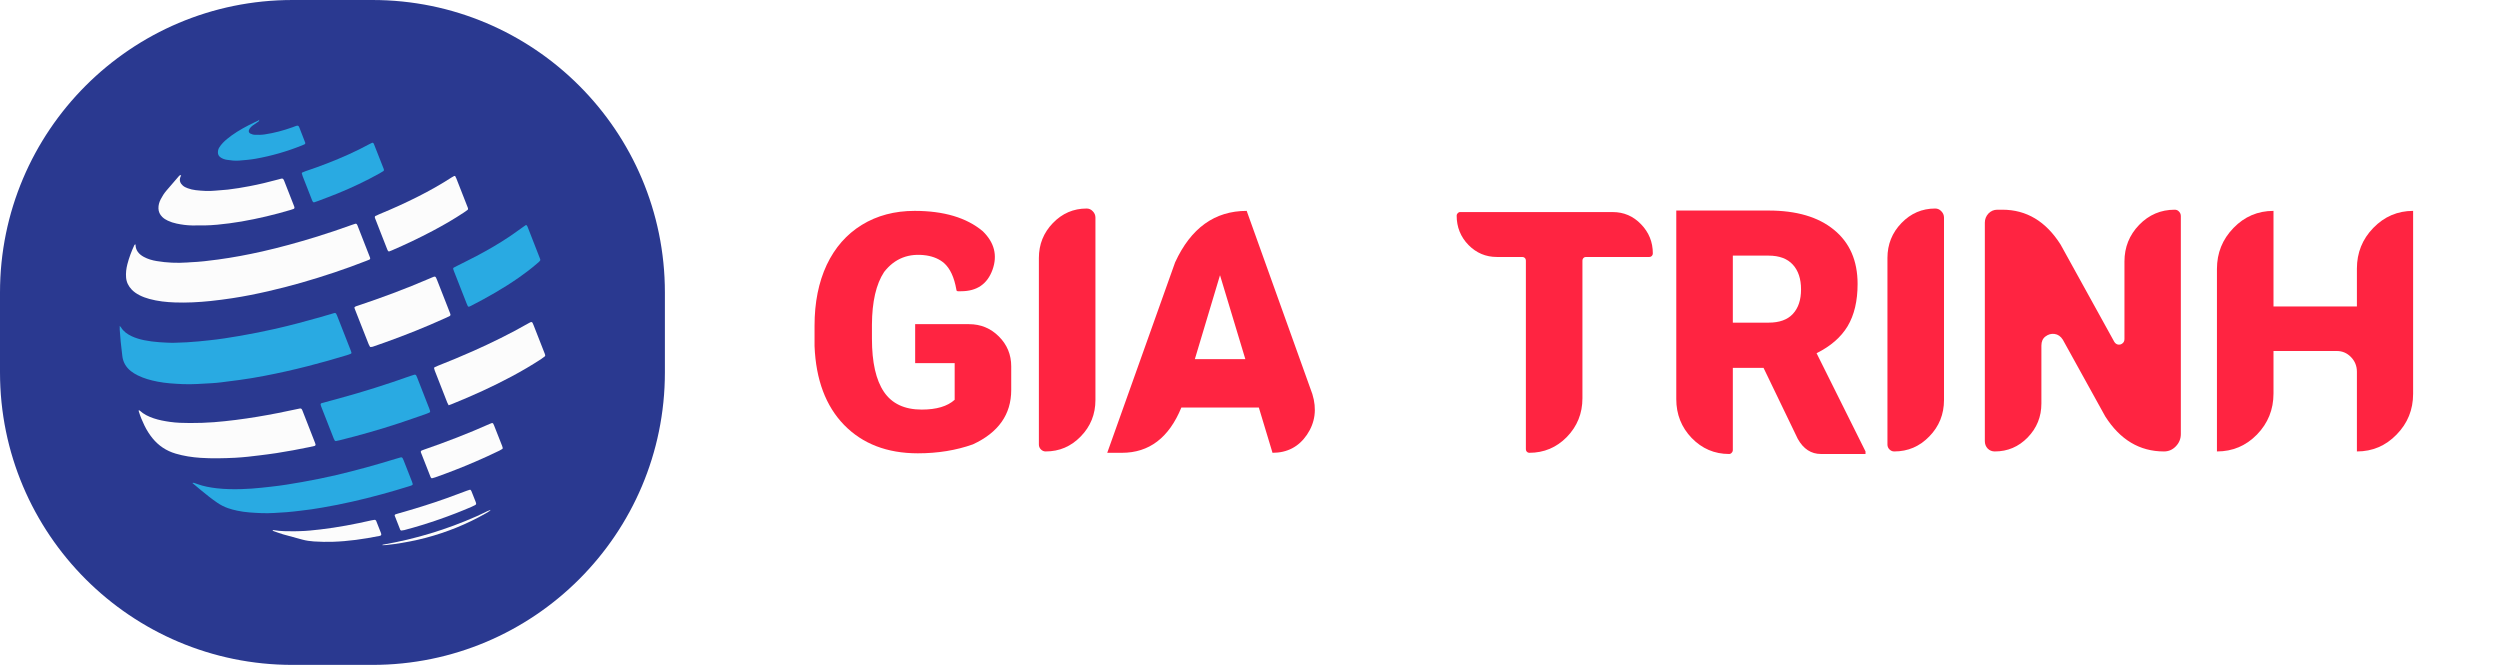
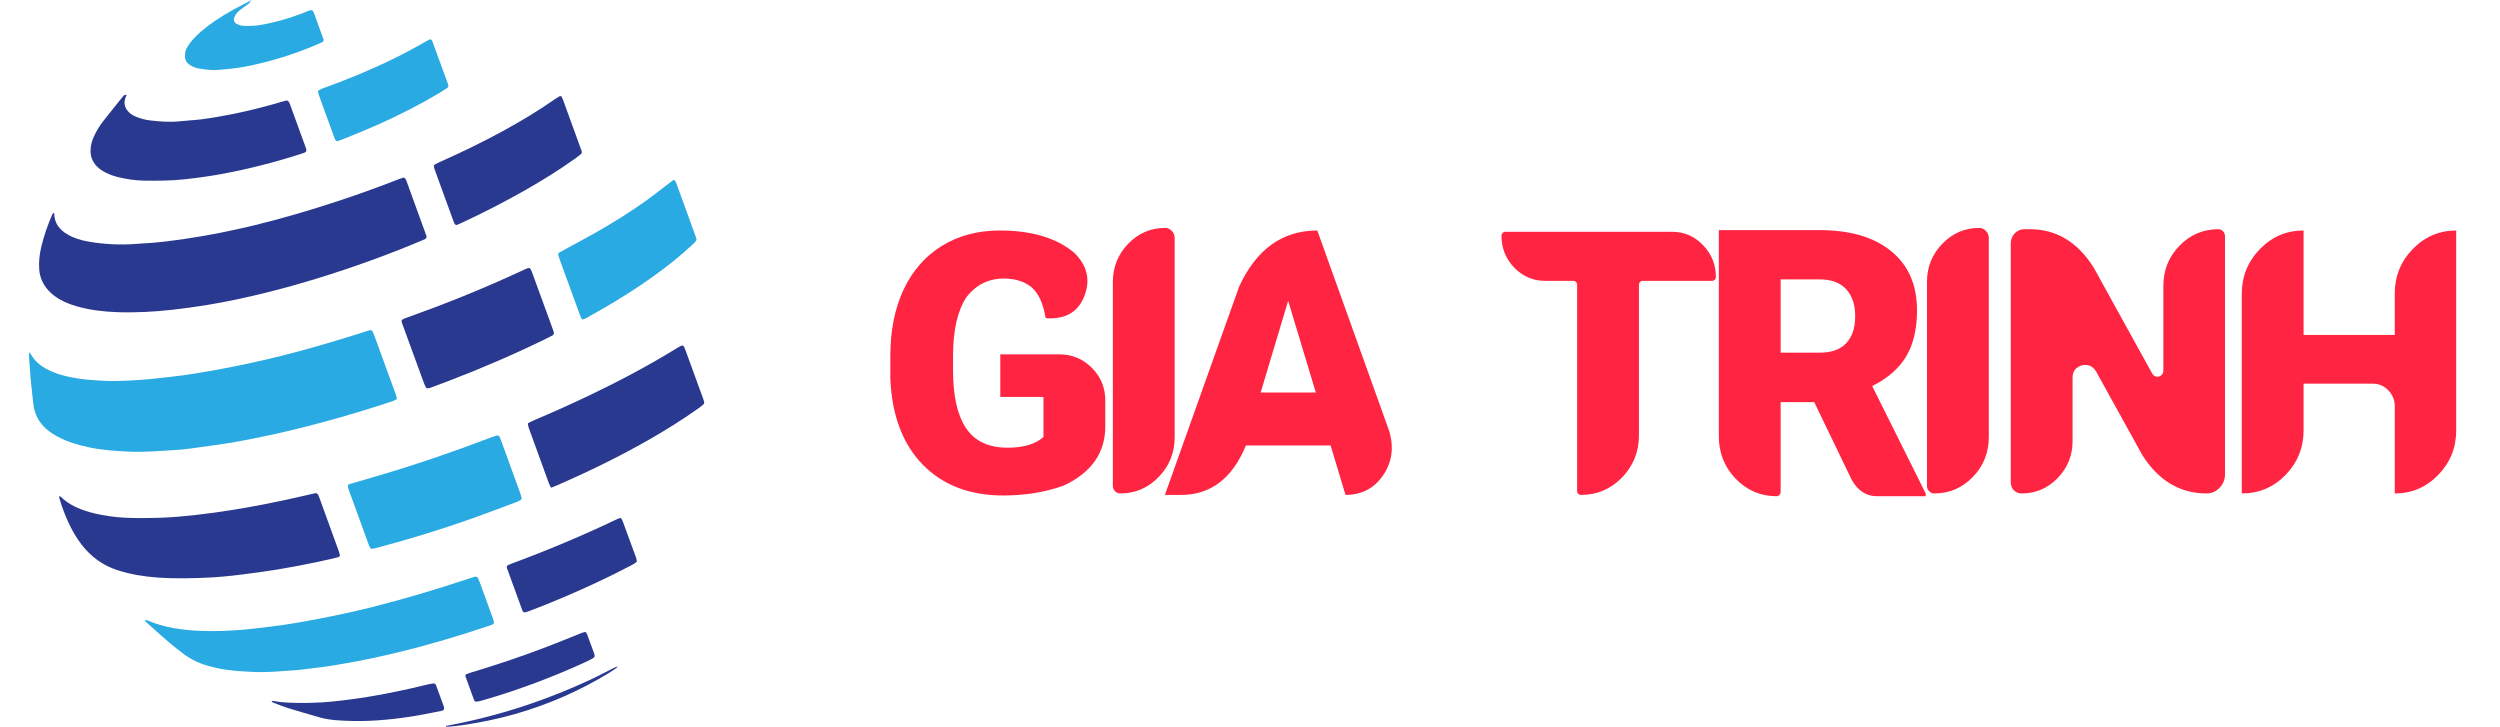
- <svg xmlns="http://www.w3.org/2000/svg" width="188" height="50" viewBox="0 0 188 50" fill="none">
-   <path d="M28 0H22C9.85 0 0 9.85 0 22V28C0 40.15 9.85 50 22 50H28C40.15 50 50 40.15 50 28V22C50 9.85 40.15 0 28 0Z" fill="#2A3990" />
-   <path d="M10.18 18.371C10.187 18.395 10.193 18.405 10.193 18.416C10.203 18.834 10.444 19.116 10.816 19.319C11.115 19.483 11.444 19.576 11.781 19.632C12.545 19.759 13.313 19.794 14.087 19.739C14.16 19.734 14.234 19.726 14.307 19.723C15.005 19.696 15.697 19.612 16.388 19.518C17.503 19.367 18.606 19.161 19.701 18.914C21.058 18.608 22.394 18.237 23.719 17.83C24.649 17.545 25.57 17.234 26.482 16.904C26.562 16.875 26.643 16.849 26.724 16.825C26.769 16.812 26.821 16.838 26.844 16.88C26.854 16.901 26.869 16.92 26.877 16.941C27.191 17.743 27.504 18.544 27.817 19.346C27.826 19.367 27.831 19.39 27.837 19.411C27.848 19.447 27.817 19.507 27.776 19.524C27.687 19.562 27.596 19.598 27.506 19.632C26.728 19.937 25.941 20.22 25.146 20.487C23.51 21.035 21.852 21.516 20.163 21.902C19.271 22.106 18.375 22.287 17.469 22.424C16.925 22.506 16.38 22.579 15.833 22.636C14.943 22.728 14.052 22.776 13.156 22.744C12.507 22.721 11.862 22.653 11.235 22.481C10.976 22.411 10.726 22.32 10.489 22.199C10.273 22.088 10.075 21.954 9.91 21.783C9.657 21.52 9.508 21.216 9.481 20.862C9.455 20.529 9.493 20.203 9.576 19.88C9.703 19.381 9.886 18.899 10.105 18.428C10.116 18.404 10.152 18.391 10.18 18.37L10.18 18.371Z" fill="#FCFCFC" />
-   <path d="M9 24.5C9.053 24.562 9.08 24.585 9.097 24.613C9.284 24.925 9.573 25.13 9.907 25.286C10.204 25.424 10.518 25.518 10.843 25.583C11.214 25.657 11.589 25.707 11.969 25.733C12.361 25.758 12.751 25.786 13.144 25.776C13.744 25.761 14.344 25.733 14.941 25.673C15.184 25.649 15.427 25.623 15.671 25.598C16.476 25.517 17.271 25.39 18.066 25.253C18.957 25.098 19.843 24.923 20.723 24.723C21.865 24.463 22.994 24.16 24.118 23.84C24.458 23.744 24.795 23.641 25.134 23.543C25.2 23.524 25.258 23.549 25.286 23.604C25.306 23.645 25.329 23.686 25.346 23.729C25.69 24.604 26.034 25.481 26.377 26.358C26.398 26.411 26.416 26.465 26.429 26.521C26.438 26.557 26.413 26.588 26.38 26.603C26.29 26.639 26.2 26.674 26.107 26.703C25.118 27.003 24.123 27.286 23.119 27.541C22.044 27.815 20.962 28.058 19.871 28.266C19.259 28.382 18.646 28.491 18.027 28.571C17.566 28.631 17.106 28.694 16.644 28.75C16.402 28.779 16.158 28.805 15.913 28.817C15.191 28.854 14.47 28.918 13.747 28.886C13.11 28.858 12.475 28.822 11.849 28.699C11.332 28.599 10.829 28.461 10.359 28.229C10.175 28.137 10 28.033 9.841 27.907C9.46 27.603 9.248 27.219 9.197 26.756C9.158 26.406 9.116 26.054 9.077 25.704C9.069 25.636 9.066 25.567 9.06 25.5C9.041 25.262 9.02 25.023 9.003 24.785C8.997 24.705 9.003 24.626 9.003 24.5H9Z" fill="#29AAE2" />
-   <path d="M10.426 30.845C10.459 30.857 10.487 30.86 10.503 30.873C10.805 31.152 11.172 31.329 11.567 31.461C11.961 31.592 12.369 31.667 12.78 31.726C13.278 31.797 13.78 31.811 14.283 31.811C14.883 31.811 15.481 31.797 16.081 31.75C17.18 31.663 18.27 31.519 19.355 31.341C20.392 31.17 21.421 30.964 22.446 30.741C22.493 30.731 22.542 30.716 22.59 30.717C22.623 30.718 22.666 30.736 22.683 30.76C22.717 30.806 22.739 30.862 22.759 30.914C23.068 31.705 23.377 32.496 23.686 33.287C23.702 33.33 23.715 33.374 23.728 33.417C23.739 33.458 23.707 33.521 23.668 33.53C23.538 33.561 23.407 33.591 23.277 33.619C22.453 33.794 21.624 33.941 20.791 34.073C20.382 34.138 19.968 34.186 19.556 34.239C19.253 34.277 18.95 34.316 18.645 34.346C18.328 34.377 18.012 34.407 17.694 34.423C16.825 34.465 15.955 34.487 15.086 34.43C14.45 34.388 13.823 34.293 13.212 34.113C12.498 33.902 11.927 33.514 11.476 32.965C11.229 32.664 11.029 32.339 10.861 31.997C10.693 31.655 10.55 31.305 10.438 30.943C10.43 30.913 10.432 30.881 10.429 30.845H10.426Z" fill="#FCFCFC" />
-   <path d="M14.459 36.327C14.504 36.305 14.552 36.3 14.6 36.316C14.681 36.343 14.76 36.373 14.84 36.401C15.311 36.572 15.803 36.661 16.303 36.719C16.925 36.791 17.55 36.798 18.175 36.78C18.677 36.766 19.178 36.73 19.677 36.676C19.908 36.651 20.139 36.624 20.37 36.6C21.161 36.516 21.945 36.386 22.726 36.247C23.592 36.093 24.454 35.921 25.308 35.72C26.816 35.365 28.306 34.95 29.782 34.496C29.898 34.46 30.016 34.427 30.133 34.396C30.196 34.379 30.257 34.409 30.282 34.465C30.307 34.516 30.332 34.569 30.354 34.621C30.564 35.156 30.774 35.69 30.983 36.225C31.004 36.278 31.019 36.334 31.034 36.389C31.046 36.43 31.015 36.476 30.966 36.495C30.921 36.513 30.877 36.532 30.83 36.547C29.401 36.992 27.959 37.392 26.494 37.722C25.744 37.891 24.991 38.043 24.231 38.171C23.678 38.265 23.122 38.353 22.561 38.41C22.233 38.443 21.906 38.495 21.576 38.515C20.941 38.552 20.305 38.615 19.667 38.587C19.056 38.561 18.443 38.534 17.843 38.403C17.605 38.352 17.369 38.293 17.139 38.212C16.85 38.111 16.586 37.973 16.337 37.803C15.911 37.512 15.512 37.193 15.119 36.867C14.9 36.685 14.683 36.501 14.464 36.318L14.458 36.327H14.459Z" fill="#29AAE2" />
-   <path d="M13.625 13.169C13.6 13.233 13.569 13.296 13.55 13.361C13.48 13.592 13.56 13.785 13.74 13.948C13.848 14.046 13.979 14.107 14.117 14.157C14.31 14.228 14.514 14.277 14.72 14.3C15.207 14.354 15.694 14.389 16.185 14.337C16.501 14.304 16.819 14.294 17.135 14.258C17.682 14.194 18.223 14.104 18.762 14.001C19.494 13.862 20.215 13.689 20.932 13.493C21.002 13.474 21.072 13.453 21.143 13.436C21.243 13.411 21.296 13.439 21.341 13.536C21.351 13.557 21.362 13.577 21.37 13.599C21.617 14.228 21.865 14.858 22.11 15.488C22.127 15.531 22.144 15.577 22.144 15.62C22.144 15.649 22.122 15.693 22.096 15.704C22.019 15.738 21.937 15.762 21.855 15.786C20.643 16.146 19.411 16.44 18.16 16.657C17.559 16.761 16.953 16.838 16.344 16.897C15.709 16.959 15.074 16.963 14.438 16.953C14.044 16.947 13.659 16.893 13.276 16.812C13.048 16.764 12.828 16.693 12.621 16.595C12.467 16.523 12.324 16.434 12.205 16.318C12.022 16.137 11.921 15.926 11.915 15.674C11.908 15.428 11.975 15.201 12.086 14.983C12.201 14.756 12.341 14.541 12.507 14.343C12.816 13.976 13.132 13.614 13.447 13.251C13.47 13.225 13.495 13.197 13.527 13.183C13.557 13.171 13.596 13.178 13.631 13.177L13.627 13.17L13.625 13.169Z" fill="#FCFCFC" />
-   <path d="M33.737 30.475C33.694 30.389 33.657 30.331 33.632 30.268C33.318 29.467 33.004 28.666 32.692 27.864C32.671 27.81 32.658 27.755 32.645 27.7C32.636 27.662 32.654 27.629 32.688 27.613C32.774 27.571 32.863 27.532 32.952 27.497C33.831 27.151 34.703 26.788 35.564 26.406C36.978 25.777 38.363 25.097 39.7 24.334C40.004 24.16 40.011 24.16 40.128 24.461C40.396 25.145 40.664 25.828 40.932 26.512C40.957 26.576 40.984 26.64 40.998 26.706C41.004 26.735 40.993 26.78 40.971 26.799C40.889 26.867 40.802 26.93 40.712 26.989C39.992 27.463 39.245 27.898 38.481 28.307C37.036 29.08 35.541 29.757 34.013 30.374C33.935 30.405 33.855 30.433 33.738 30.477L33.737 30.475Z" fill="#FCFCFC" />
-   <path d="M25.251 33.17C25.214 33.153 25.183 33.148 25.173 33.132C25.142 33.083 25.116 33.032 25.096 32.978C24.782 32.177 24.467 31.375 24.154 30.574C24.137 30.531 24.126 30.486 24.113 30.443C24.097 30.385 24.132 30.329 24.197 30.312C24.62 30.198 25.044 30.084 25.467 29.969C27.289 29.473 29.085 28.904 30.857 28.273C30.959 28.237 31.064 28.206 31.169 28.175C31.209 28.163 31.279 28.192 31.295 28.225C31.32 28.277 31.347 28.328 31.367 28.382C31.677 29.173 31.986 29.964 32.294 30.756C32.316 30.809 32.33 30.864 32.344 30.919C32.355 30.957 32.323 31.014 32.281 31.031C32.215 31.06 32.148 31.089 32.079 31.113C31.38 31.355 30.683 31.605 29.978 31.836C28.523 32.314 27.049 32.734 25.558 33.103C25.452 33.129 25.345 33.149 25.251 33.17Z" fill="#29AAE2" />
-   <path d="M26.654 23.108C26.732 23.032 26.829 23.013 26.92 22.983C27.807 22.686 28.687 22.377 29.561 22.049C30.491 21.699 31.411 21.328 32.322 20.937C32.367 20.918 32.411 20.898 32.455 20.879C32.736 20.759 32.747 20.75 32.863 21.047C33.125 21.721 33.391 22.393 33.655 23.065C33.718 23.226 33.78 23.386 33.842 23.546C33.854 23.578 33.864 23.611 33.873 23.643C33.884 23.681 33.859 23.745 33.823 23.763C33.714 23.815 33.606 23.868 33.496 23.918C32 24.597 30.473 25.208 28.918 25.762C28.621 25.868 28.323 25.972 28.025 26.074C27.98 26.089 27.93 26.096 27.882 26.098C27.861 26.099 27.828 26.087 27.82 26.072C27.783 26.014 27.75 25.954 27.725 25.89C27.505 25.336 27.288 24.78 27.07 24.226C26.953 23.927 26.832 23.629 26.718 23.329C26.69 23.256 26.653 23.182 26.655 23.106L26.654 23.108Z" fill="#FCFCFC" />
-   <path d="M40.637 19.556C40.576 19.674 40.474 19.741 40.385 19.819C39.947 20.199 39.481 20.552 39.001 20.886C37.863 21.68 36.651 22.367 35.407 23.006C35.365 23.029 35.319 23.045 35.274 23.063C35.246 23.074 35.193 23.054 35.181 23.026C35.152 22.964 35.121 22.901 35.096 22.838C34.778 22.026 34.459 21.215 34.141 20.403C34.12 20.349 34.102 20.295 34.084 20.24C34.068 20.195 34.086 20.144 34.127 20.122C34.212 20.076 34.298 20.032 34.384 19.989C34.868 19.744 35.355 19.504 35.834 19.252C36.697 18.798 37.538 18.311 38.343 17.77C38.679 17.544 39.005 17.301 39.336 17.067C39.404 17.018 39.472 16.97 39.543 16.927C39.556 16.919 39.594 16.93 39.605 16.944C39.634 16.98 39.66 17.019 39.676 17.062C39.986 17.852 40.294 18.643 40.602 19.434C40.618 19.476 40.627 19.521 40.638 19.555L40.637 19.556Z" fill="#29AAE2" />
-   <path d="M29.245 18.915C29.172 18.878 29.149 18.826 29.128 18.772C28.97 18.366 28.81 17.96 28.65 17.554C28.508 17.191 28.366 16.827 28.225 16.463C28.209 16.42 28.188 16.377 28.185 16.333C28.183 16.303 28.201 16.258 28.225 16.245C28.332 16.19 28.443 16.142 28.554 16.096C29.54 15.69 30.508 15.251 31.454 14.772C32.315 14.336 33.154 13.867 33.958 13.345C34.018 13.305 34.081 13.27 34.145 13.237C34.164 13.228 34.193 13.235 34.226 13.235C34.255 13.293 34.291 13.353 34.316 13.416C34.602 14.143 34.886 14.869 35.17 15.596C35.178 15.618 35.187 15.639 35.193 15.66C35.205 15.708 35.198 15.755 35.158 15.785C35.074 15.85 34.985 15.913 34.896 15.973C34.138 16.476 33.348 16.932 32.539 17.361C31.538 17.892 30.513 18.377 29.469 18.829C29.393 18.862 29.314 18.889 29.246 18.914L29.245 18.915Z" fill="#FCFCFC" />
-   <path d="M23.603 15.222C23.526 15.19 23.5 15.139 23.479 15.086C23.411 14.916 23.345 14.745 23.279 14.574C23.108 14.136 22.935 13.699 22.765 13.262C22.736 13.188 22.714 13.111 22.695 13.033C22.691 13.016 22.708 12.984 22.725 12.976C22.8 12.941 22.877 12.907 22.957 12.88C23.52 12.691 24.079 12.49 24.632 12.275C25.717 11.854 26.774 11.383 27.79 10.832C27.853 10.799 27.919 10.768 27.985 10.738C28.016 10.723 28.062 10.738 28.08 10.765C28.091 10.784 28.109 10.802 28.116 10.824C28.364 11.453 28.611 12.082 28.859 12.711C28.863 12.722 28.865 12.734 28.868 12.744C28.881 12.791 28.868 12.842 28.828 12.867C28.726 12.931 28.625 12.994 28.52 13.052C27.512 13.613 26.465 14.108 25.389 14.547C24.897 14.749 24.396 14.932 23.899 15.121C23.798 15.159 23.693 15.191 23.602 15.222H23.603Z" fill="#29AAE2" />
-   <path d="M37.809 33.698C37.794 33.726 37.789 33.754 37.771 33.764C37.701 33.809 37.629 33.853 37.553 33.889C36.945 34.184 36.331 34.465 35.708 34.733C34.729 35.153 33.737 35.543 32.729 35.898C32.65 35.927 32.567 35.948 32.484 35.967C32.467 35.971 32.44 35.952 32.423 35.938C32.406 35.922 32.39 35.903 32.383 35.882C32.139 35.263 31.896 34.643 31.653 34.023C31.649 34.012 31.648 34.001 31.645 33.99C31.634 33.955 31.668 33.895 31.709 33.879C31.765 33.856 31.822 33.834 31.879 33.814C33.568 33.233 35.228 32.588 36.853 31.866C36.897 31.846 36.943 31.83 36.988 31.814C37.018 31.803 37.071 31.821 37.084 31.847C37.105 31.888 37.127 31.928 37.145 31.971C37.352 32.494 37.558 33.017 37.764 33.541C37.785 33.593 37.795 33.65 37.809 33.698Z" fill="#FCFCFC" />
-   <path d="M19.493 9.001C19.492 9.059 19.481 9.111 19.424 9.149C19.285 9.241 19.146 9.334 19.011 9.432C18.914 9.501 18.829 9.584 18.766 9.683C18.742 9.721 18.726 9.765 18.713 9.809C18.687 9.896 18.738 10.001 18.822 10.042C18.931 10.097 19.047 10.133 19.171 10.137C19.416 10.146 19.659 10.145 19.903 10.108C20.618 10.002 21.309 9.815 21.984 9.575C22.075 9.543 22.164 9.505 22.256 9.473C22.396 9.424 22.454 9.445 22.507 9.58C22.659 9.963 22.805 10.348 22.954 10.733C22.969 10.771 22.942 10.834 22.906 10.85C22.84 10.881 22.775 10.91 22.708 10.937C21.582 11.388 20.417 11.725 19.212 11.939C18.803 12.011 18.388 12.043 17.974 12.077C17.667 12.102 17.364 12.064 17.062 12.018C16.904 11.995 16.754 11.941 16.62 11.86C16.465 11.766 16.384 11.635 16.387 11.46C16.389 11.333 16.414 11.212 16.482 11.101C16.561 10.972 16.655 10.853 16.76 10.742C16.956 10.537 17.178 10.36 17.41 10.192C17.953 9.801 18.546 9.482 19.156 9.192C19.243 9.151 19.333 9.113 19.417 9.07C19.447 9.054 19.467 9.023 19.493 9V9.001Z" fill="#29AAE2" />
-   <path d="M35.806 37.891C35.788 37.923 35.782 37.952 35.765 37.961C35.67 38.012 35.575 38.063 35.476 38.106C34.678 38.451 33.866 38.766 33.042 39.053C32.172 39.356 31.291 39.629 30.397 39.864C30.328 39.882 30.255 39.89 30.183 39.897C30.162 39.899 30.139 39.88 30.12 39.867C30.11 39.862 30.102 39.851 30.098 39.842C29.96 39.49 29.822 39.138 29.684 38.786C29.668 38.743 29.696 38.694 29.745 38.677C29.802 38.657 29.859 38.638 29.918 38.622C31.146 38.276 32.364 37.902 33.562 37.473C34.086 37.285 34.607 37.087 35.129 36.894C35.197 36.869 35.265 36.845 35.336 36.828C35.354 36.823 35.386 36.836 35.4 36.852C35.422 36.877 35.441 36.908 35.453 36.939C35.564 37.215 35.674 37.493 35.782 37.77C35.798 37.812 35.8 37.858 35.806 37.891H35.806Z" fill="#FCFCFC" />
-   <path d="M20.491 39.887C20.536 39.85 20.584 39.865 20.627 39.872C21.123 39.957 21.625 39.951 22.126 39.952C22.26 39.952 22.395 39.944 22.529 39.942C23.056 39.931 23.577 39.874 24.099 39.813C25.399 39.661 26.678 39.416 27.949 39.127C28.02 39.111 28.093 39.102 28.166 39.091C28.209 39.085 28.264 39.118 28.282 39.157C28.287 39.167 28.292 39.177 28.296 39.188C28.414 39.487 28.533 39.785 28.649 40.083C28.662 40.115 28.665 40.149 28.672 40.183C28.681 40.22 28.64 40.274 28.596 40.287C28.573 40.293 28.549 40.3 28.526 40.305C27.94 40.419 27.352 40.523 26.758 40.599C26.188 40.672 25.617 40.723 25.042 40.742C24.564 40.758 24.088 40.747 23.612 40.717C23.319 40.698 23.028 40.657 22.745 40.581C22.264 40.452 21.781 40.324 21.303 40.187C21.058 40.116 20.82 40.026 20.581 39.942C20.548 39.931 20.522 39.907 20.49 39.886L20.491 39.887Z" fill="#FCFCFC" />
-   <path d="M36.892 38.334C36.874 38.361 36.864 38.398 36.838 38.416C36.739 38.481 36.636 38.545 36.533 38.604C35.117 39.413 33.607 40.024 32.009 40.447C31.243 40.649 30.465 40.797 29.678 40.911C29.473 40.941 29.266 40.963 29.059 40.985C28.962 40.994 28.864 40.994 28.76 41C28.76 40.951 28.796 40.957 28.82 40.953C31.252 40.532 33.581 39.821 35.814 38.835C36.101 38.708 36.38 38.565 36.664 38.432C36.74 38.397 36.821 38.371 36.901 38.342L36.892 38.334V38.334Z" fill="#FCFCFC" />
-   <path d="M76.044 29.328C76.044 31.165 75.083 32.527 73.162 33.416C71.901 33.865 70.522 34.089 69.023 34.089C66.713 34.089 64.864 33.378 63.476 31.956C62.096 30.534 61.355 28.558 61.254 26.027V24.491C61.254 22.748 61.559 21.224 62.168 19.921C62.786 18.617 63.666 17.615 64.809 16.912C65.951 16.21 67.276 15.858 68.782 15.858C70.974 15.858 72.68 16.366 73.898 17.382C74.779 18.237 75.024 19.206 74.635 20.289C74.245 21.364 73.458 21.901 72.273 21.901H72.045C72.011 21.901 71.981 21.893 71.956 21.876C71.931 21.851 71.918 21.817 71.918 21.774C71.757 20.852 71.448 20.188 70.991 19.781C70.644 19.485 70.204 19.295 69.671 19.21C68.342 19.015 67.28 19.43 66.484 20.454C65.883 21.368 65.579 22.689 65.57 24.415V25.481C65.57 27.25 65.871 28.579 66.472 29.468C67.073 30.356 68.02 30.801 69.315 30.801C70.424 30.801 71.249 30.555 71.791 30.064V27.31H68.82V24.377H72.87C73.75 24.377 74.499 24.686 75.117 25.304C75.735 25.922 76.044 26.671 76.044 27.551V29.328Z" fill="#FF2441" />
-   <path d="M78.632 33.949C78.497 33.949 78.378 33.898 78.277 33.797C78.175 33.695 78.124 33.573 78.124 33.429V19.4C78.124 18.376 78.476 17.5 79.178 16.773C79.881 16.045 80.727 15.681 81.717 15.681C81.895 15.681 82.047 15.748 82.174 15.884C82.31 16.019 82.377 16.18 82.377 16.366V30.077C82.377 31.152 82.009 32.066 81.273 32.819C80.545 33.573 79.665 33.949 78.632 33.949Z" fill="#FF2441" />
-   <path d="M94.665 30.648H88.838C87.907 32.917 86.417 34.051 84.369 34.051H83.264L88.368 19.73C89.553 17.149 91.347 15.858 93.751 15.858L98.689 29.633C99.036 30.759 98.901 31.778 98.283 32.692C97.665 33.598 96.802 34.051 95.693 34.051L94.665 30.648ZM89.853 27.005H93.649L91.745 20.695L89.853 27.005Z" fill="#FF2441" />
-   <path d="M124.039 19.324H119.253C119.185 19.324 119.126 19.35 119.075 19.4C119.024 19.451 118.999 19.515 118.999 19.591V29.95C118.999 31.084 118.609 32.053 117.831 32.857C117.052 33.653 116.108 34.051 115 34.051C114.932 34.051 114.873 34.025 114.822 33.975C114.771 33.924 114.746 33.86 114.746 33.784V19.591C114.746 19.515 114.72 19.451 114.67 19.4C114.619 19.35 114.555 19.324 114.479 19.324H112.562C111.733 19.324 111.022 19.024 110.429 18.423C109.837 17.814 109.541 17.077 109.541 16.214C109.541 16.146 109.566 16.087 109.617 16.036C109.668 15.977 109.727 15.947 109.795 15.947H121.271C122.109 15.947 122.82 16.252 123.404 16.861C123.997 17.471 124.293 18.203 124.293 19.058C124.293 19.134 124.267 19.197 124.217 19.248C124.166 19.299 124.107 19.324 124.039 19.324Z" fill="#FF2441" />
-   <path d="M132.619 27.665H130.309V33.835C130.309 33.92 130.279 33.992 130.22 34.051C130.169 34.11 130.106 34.14 130.029 34.14C128.929 34.14 127.99 33.738 127.211 32.934C126.441 32.13 126.056 31.156 126.056 30.014V15.833H133C135.099 15.833 136.737 16.315 137.913 17.28C139.098 18.245 139.691 19.604 139.691 21.355C139.691 22.634 139.441 23.691 138.942 24.529C138.442 25.359 137.664 26.036 136.606 26.561L140.287 33.949V34.14H136.936C136.199 34.14 135.62 33.763 135.196 33.01L132.619 27.665ZM130.309 24.263H133C133.813 24.263 134.422 24.043 134.828 23.602C135.235 23.162 135.438 22.549 135.438 21.762C135.438 20.975 135.235 20.357 134.828 19.908C134.414 19.451 133.804 19.223 133 19.223H130.309V24.263Z" fill="#FF2441" />
-   <path d="M142.444 33.949C142.309 33.949 142.19 33.898 142.089 33.797C141.987 33.695 141.936 33.573 141.936 33.429V19.4C141.936 18.376 142.287 17.5 142.99 16.773C143.692 16.045 144.539 15.681 145.529 15.681C145.707 15.681 145.859 15.748 145.986 15.884C146.121 16.019 146.189 16.18 146.189 16.366V30.077C146.189 31.152 145.821 32.066 145.085 32.819C144.357 33.573 143.477 33.949 142.444 33.949Z" fill="#FF2441" />
-   <path d="M162.73 33.949C160.901 33.949 159.429 33.069 158.312 31.309L155.125 25.545C154.964 25.291 154.757 25.147 154.503 25.113C154.258 25.079 154.029 25.143 153.817 25.304C153.614 25.456 153.513 25.685 153.513 25.989V30.344C153.513 31.334 153.17 32.185 152.484 32.895C151.799 33.598 150.974 33.949 150.009 33.949C149.797 33.949 149.62 33.877 149.476 33.733C149.332 33.581 149.26 33.395 149.26 33.175V16.747C149.26 16.485 149.349 16.256 149.526 16.061C149.713 15.867 149.937 15.77 150.199 15.77H150.58C152.391 15.77 153.851 16.645 154.96 18.398L158.997 25.71C159.073 25.828 159.171 25.896 159.289 25.913C159.408 25.93 159.513 25.9 159.607 25.824C159.708 25.748 159.759 25.638 159.759 25.494V19.667C159.759 18.592 160.127 17.674 160.863 16.912C161.6 16.15 162.493 15.77 163.542 15.77C163.669 15.77 163.775 15.816 163.859 15.909C163.953 16.002 163.999 16.116 163.999 16.252V32.642C163.999 32.997 163.872 33.306 163.618 33.568C163.373 33.822 163.077 33.949 162.73 33.949Z" fill="#FF2441" />
-   <path d="M177.239 33.949V27.957C177.239 27.525 177.091 27.157 176.794 26.852C176.498 26.548 176.143 26.395 175.728 26.395H170.967V29.595C170.967 30.797 170.553 31.825 169.723 32.68C168.894 33.526 167.891 33.949 166.714 33.949V20.226C166.714 19.024 167.129 17.995 167.959 17.141C168.788 16.286 169.791 15.858 170.967 15.858V23.044H177.239V20.2C177.239 19.007 177.649 17.987 178.47 17.141C179.3 16.286 180.298 15.858 181.466 15.858V29.62C181.466 30.814 181.052 31.833 180.222 32.68C179.401 33.526 178.407 33.949 177.239 33.949Z" fill="#FF2441" />
+ <svg xmlns="http://www.w3.org/2000/svg" width="172" height="50" viewBox="0 0 172 50" fill="none">
+   <path d="M3.712 14.643C3.724 14.679 3.732 14.695 3.732 14.712C3.747 15.366 4.097 15.806 4.636 16.124C5.071 16.38 5.548 16.525 6.038 16.613C7.146 16.811 8.262 16.865 9.385 16.78C9.491 16.772 9.598 16.759 9.704 16.755C10.717 16.712 11.721 16.581 12.725 16.434C14.344 16.199 15.945 15.877 17.534 15.491C19.503 15.012 21.443 14.432 23.367 13.797C24.717 13.351 26.053 12.866 27.377 12.349C27.493 12.305 27.611 12.264 27.728 12.226C27.794 12.206 27.869 12.246 27.902 12.313C27.918 12.345 27.939 12.374 27.951 12.408C28.407 13.66 28.861 14.913 29.315 16.166C29.328 16.199 29.335 16.234 29.344 16.267C29.36 16.323 29.315 16.418 29.255 16.444C29.126 16.503 28.995 16.558 28.864 16.613C27.734 17.089 26.591 17.531 25.438 17.948C23.063 18.804 20.655 19.555 18.205 20.159C16.91 20.478 15.609 20.761 14.293 20.975C13.505 21.103 12.713 21.216 11.919 21.305C10.628 21.45 9.333 21.524 8.033 21.476C7.091 21.439 6.155 21.332 5.245 21.064C4.869 20.954 4.505 20.812 4.161 20.623C3.848 20.45 3.561 20.241 3.321 19.973C2.955 19.562 2.739 19.087 2.698 18.534C2.661 18.014 2.716 17.505 2.836 17C3.021 16.22 3.286 15.467 3.604 14.732C3.621 14.694 3.672 14.673 3.714 14.64L3.712 14.643Z" fill="#2A3990" />
+   <path d="M2 24.219C2.077 24.315 2.116 24.351 2.141 24.396C2.412 24.882 2.832 25.203 3.317 25.447C3.747 25.663 4.204 25.81 4.675 25.911C5.214 26.026 5.758 26.106 6.31 26.145C6.878 26.185 7.445 26.228 8.015 26.213C8.886 26.189 9.757 26.145 10.623 26.051C10.977 26.014 11.33 25.973 11.684 25.934C12.851 25.808 14.006 25.61 15.16 25.395C16.453 25.154 17.739 24.88 19.017 24.567C20.675 24.162 22.314 23.688 23.945 23.188C24.438 23.038 24.927 22.877 25.419 22.724C25.515 22.693 25.6 22.732 25.641 22.819C25.67 22.883 25.703 22.947 25.727 23.014C26.227 24.382 26.726 25.752 27.224 27.121C27.254 27.205 27.281 27.29 27.3 27.376C27.313 27.433 27.277 27.482 27.228 27.505C27.098 27.562 26.967 27.616 26.832 27.661C25.397 28.13 23.952 28.572 22.495 28.97C20.934 29.398 19.364 29.779 17.78 30.103C16.892 30.284 16.002 30.454 15.103 30.58C14.434 30.673 13.767 30.772 13.097 30.86C12.744 30.906 12.39 30.945 12.035 30.964C10.987 31.021 9.941 31.122 8.89 31.072C7.966 31.028 7.044 30.973 6.135 30.78C5.384 30.623 4.654 30.408 3.973 30.045C3.705 29.901 3.452 29.739 3.221 29.542C2.667 29.068 2.359 28.467 2.286 27.744C2.23 27.197 2.169 26.648 2.111 26.1C2.1 25.994 2.096 25.887 2.088 25.781C2.06 25.409 2.029 25.037 2.004 24.663C1.996 24.54 2.004 24.416 2.004 24.219H2Z" fill="#29AAE2" />
+   <path d="M4.07 34.133C4.119 34.152 4.159 34.156 4.182 34.177C4.621 34.612 5.153 34.889 5.727 35.096C6.298 35.3 6.89 35.417 7.488 35.509C8.211 35.621 8.94 35.643 9.669 35.643C10.54 35.643 11.409 35.621 12.28 35.547C13.875 35.412 15.457 35.186 17.033 34.907C18.537 34.641 20.031 34.319 21.519 33.971C21.587 33.954 21.658 33.932 21.728 33.933C21.776 33.935 21.838 33.963 21.863 34C21.912 34.073 21.944 34.159 21.973 34.241C22.422 35.477 22.871 36.713 23.318 37.949C23.342 38.016 23.361 38.084 23.379 38.152C23.396 38.215 23.349 38.314 23.293 38.328C23.103 38.377 22.914 38.424 22.724 38.467C21.529 38.74 20.325 38.97 19.117 39.177C18.522 39.278 17.922 39.353 17.324 39.436C16.884 39.496 16.443 39.556 16.002 39.603C15.542 39.652 15.082 39.699 14.621 39.724C13.36 39.79 12.096 39.823 10.835 39.734C9.913 39.668 9.001 39.521 8.115 39.239C7.079 38.909 6.249 38.303 5.595 37.445C5.237 36.975 4.945 36.468 4.702 35.933C4.458 35.399 4.25 34.852 4.088 34.286C4.076 34.24 4.08 34.19 4.074 34.133H4.07Z" fill="#2A3990" />
+   <path d="M9.924 42.699C9.99 42.664 10.059 42.656 10.129 42.681C10.246 42.723 10.362 42.77 10.477 42.815C11.162 43.081 11.875 43.22 12.601 43.311C13.504 43.423 14.411 43.435 15.318 43.407C16.047 43.384 16.774 43.327 17.498 43.244C17.834 43.205 18.169 43.163 18.504 43.125C19.652 42.993 20.791 42.791 21.925 42.574C23.182 42.332 24.433 42.063 25.673 41.75C27.862 41.196 30.025 40.548 32.167 39.837C32.336 39.781 32.506 39.73 32.676 39.681C32.768 39.654 32.856 39.702 32.894 39.788C32.93 39.869 32.966 39.951 32.997 40.033C33.302 40.868 33.607 41.703 33.911 42.539C33.941 42.622 33.962 42.709 33.984 42.795C34.001 42.859 33.957 42.932 33.886 42.961C33.82 42.989 33.756 43.019 33.688 43.042C31.614 43.738 29.52 44.362 27.394 44.878C26.306 45.141 25.212 45.38 24.11 45.58C23.306 45.727 22.499 45.865 21.685 45.952C21.209 46.004 20.734 46.086 20.256 46.117C19.334 46.175 18.41 46.273 17.485 46.23C16.597 46.189 15.708 46.147 14.837 45.943C14.49 45.862 14.149 45.77 13.814 45.644C13.395 45.486 13.012 45.27 12.65 45.005C12.032 44.551 11.453 44.052 10.883 43.542C10.565 43.258 10.249 42.971 9.931 42.685L9.923 42.699H9.924Z" fill="#29AAE2" />
+   <path d="M8.713 6.514C8.677 6.614 8.632 6.712 8.604 6.813C8.503 7.176 8.618 7.477 8.88 7.732C9.036 7.884 9.227 7.98 9.426 8.058C9.708 8.169 10.003 8.244 10.303 8.281C11.009 8.366 11.716 8.42 12.429 8.339C12.887 8.288 13.349 8.272 13.809 8.215C14.603 8.115 15.387 7.974 16.17 7.814C17.232 7.597 18.28 7.326 19.319 7.021C19.421 6.99 19.523 6.958 19.626 6.931C19.771 6.892 19.849 6.936 19.914 7.088C19.928 7.12 19.943 7.152 19.956 7.186C20.314 8.169 20.674 9.153 21.03 10.138C21.054 10.205 21.079 10.276 21.079 10.344C21.079 10.389 21.047 10.457 21.009 10.475C20.898 10.528 20.778 10.566 20.66 10.603C18.9 11.166 17.112 11.625 15.295 11.963C14.423 12.126 13.544 12.246 12.66 12.339C11.738 12.436 10.817 12.443 9.893 12.427C9.322 12.418 8.762 12.332 8.206 12.206C7.876 12.13 7.557 12.02 7.256 11.867C7.033 11.754 6.825 11.616 6.652 11.434C6.386 11.152 6.24 10.822 6.23 10.428C6.22 10.043 6.318 9.689 6.48 9.348C6.647 8.994 6.849 8.658 7.09 8.349C7.539 7.775 7.997 7.209 8.454 6.642C8.487 6.602 8.525 6.557 8.571 6.536C8.614 6.517 8.671 6.528 8.721 6.526L8.716 6.515L8.713 6.514Z" fill="#2A3990" />
+   <path d="M37.908 33.554C37.845 33.421 37.792 33.329 37.756 33.231C37.299 31.98 36.843 30.727 36.391 29.475C36.36 29.391 36.342 29.305 36.322 29.218C36.31 29.16 36.336 29.108 36.385 29.083C36.511 29.018 36.639 28.956 36.768 28.901C38.045 28.361 39.31 27.794 40.56 27.197C42.613 26.214 44.623 25.151 46.563 23.958C47.005 23.687 47.015 23.688 47.185 24.158C47.574 25.226 47.964 26.294 48.352 27.362C48.389 27.463 48.428 27.563 48.449 27.666C48.457 27.711 48.44 27.782 48.408 27.811C48.29 27.917 48.163 28.016 48.032 28.108C46.987 28.848 45.903 29.528 44.794 30.167C42.697 31.375 40.526 32.433 38.308 33.397C38.195 33.446 38.079 33.489 37.909 33.557L37.908 33.554Z" fill="#2A3990" />
+   <path d="M25.59 37.765C25.537 37.739 25.491 37.732 25.477 37.707C25.432 37.63 25.395 37.549 25.365 37.466C24.908 36.214 24.451 34.962 23.997 33.709C23.973 33.642 23.957 33.573 23.938 33.504C23.915 33.414 23.965 33.327 24.06 33.3C24.674 33.121 25.289 32.944 25.903 32.764C28.548 31.988 31.155 31.101 33.727 30.114C33.876 30.057 34.028 30.01 34.179 29.961C34.238 29.942 34.34 29.988 34.363 30.039C34.4 30.12 34.439 30.201 34.468 30.284C34.918 31.52 35.367 32.756 35.814 33.993C35.844 34.077 35.865 34.163 35.886 34.248C35.902 34.308 35.856 34.396 35.794 34.424C35.698 34.469 35.602 34.515 35.502 34.552C34.486 34.93 33.474 35.32 32.452 35.681C30.339 36.428 28.199 37.084 26.035 37.661C25.882 37.701 25.726 37.733 25.59 37.765Z" fill="#29AAE2" />
+   <path d="M27.626 22.044C27.739 21.924 27.88 21.895 28.012 21.847C29.299 21.385 30.577 20.901 31.845 20.389C33.195 19.842 34.531 19.263 35.854 18.651C35.918 18.622 35.982 18.59 36.046 18.561C36.454 18.374 36.469 18.36 36.638 18.824C37.019 19.876 37.404 20.926 37.788 21.977C37.88 22.228 37.97 22.477 38.059 22.728C38.077 22.778 38.091 22.83 38.105 22.88C38.121 22.938 38.084 23.039 38.031 23.067C37.874 23.149 37.717 23.231 37.558 23.309C35.386 24.371 33.169 25.325 30.912 26.191C30.481 26.356 30.048 26.518 29.616 26.678C29.55 26.702 29.478 26.712 29.408 26.716C29.377 26.717 29.33 26.699 29.317 26.675C29.265 26.583 29.216 26.49 29.18 26.391C28.86 25.524 28.546 24.656 28.229 23.79C28.059 23.323 27.884 22.858 27.718 22.39C27.677 22.275 27.625 22.16 27.627 22.041L27.626 22.044Z" fill="#2A3990" />
+   <path d="M47.924 16.494C47.836 16.678 47.688 16.783 47.559 16.904C46.922 17.499 46.246 18.049 45.549 18.572C43.897 19.812 42.139 20.886 40.333 21.885C40.272 21.92 40.205 21.945 40.139 21.973C40.099 21.991 40.022 21.959 40.004 21.916C39.962 21.818 39.918 21.721 39.881 21.622C39.419 20.354 38.956 19.086 38.495 17.817C38.464 17.733 38.438 17.648 38.411 17.563C38.389 17.492 38.414 17.413 38.474 17.378C38.598 17.307 38.722 17.238 38.847 17.17C39.55 16.787 40.256 16.412 40.951 16.019C42.205 15.31 43.426 14.548 44.594 13.704C45.083 13.35 45.555 12.971 46.036 12.604C46.135 12.529 46.234 12.454 46.337 12.385C46.355 12.374 46.41 12.391 46.426 12.412C46.468 12.469 46.505 12.53 46.529 12.597C46.979 13.832 47.426 15.068 47.873 16.303C47.897 16.369 47.91 16.439 47.925 16.492L47.924 16.494Z" fill="#29AAE2" />
+   <path d="M31.387 15.493C31.282 15.434 31.248 15.353 31.218 15.268C30.988 14.634 30.755 14 30.524 13.365C30.317 12.798 30.111 12.229 29.906 11.661C29.883 11.594 29.852 11.527 29.848 11.457C29.845 11.412 29.872 11.34 29.906 11.321C30.061 11.235 30.223 11.159 30.384 11.088C31.815 10.453 33.22 9.767 34.594 9.019C35.843 8.338 37.061 7.605 38.229 6.788C38.315 6.727 38.407 6.671 38.501 6.62C38.527 6.606 38.569 6.617 38.617 6.617C38.659 6.708 38.712 6.801 38.748 6.9C39.162 8.035 39.575 9.171 39.987 10.307C40 10.34 40.012 10.373 40.021 10.407C40.039 10.481 40.028 10.555 39.971 10.602C39.848 10.704 39.72 10.801 39.59 10.895C38.489 11.68 37.343 12.394 36.168 13.064C34.716 13.893 33.228 14.651 31.712 15.357C31.602 15.409 31.486 15.451 31.389 15.491L31.387 15.493Z" fill="#2A3990" />
+   <path d="M23.198 9.721C23.086 9.673 23.049 9.592 23.018 9.51C22.919 9.243 22.823 8.976 22.727 8.71C22.479 8.026 22.228 7.343 21.981 6.659C21.94 6.543 21.908 6.423 21.88 6.302C21.874 6.276 21.899 6.226 21.923 6.213C22.033 6.157 22.144 6.104 22.26 6.062C23.078 5.767 23.889 5.454 24.692 5.118C26.266 4.46 27.801 3.723 29.276 2.863C29.367 2.81 29.464 2.763 29.558 2.716C29.604 2.692 29.671 2.716 29.696 2.757C29.713 2.788 29.738 2.816 29.749 2.849C30.109 3.833 30.468 4.815 30.828 5.799C30.833 5.816 30.836 5.834 30.84 5.851C30.86 5.923 30.84 6.004 30.782 6.043C30.634 6.142 30.488 6.241 30.336 6.331C28.872 7.208 27.353 7.981 25.791 8.668C25.076 8.983 24.349 9.269 23.627 9.564C23.481 9.624 23.329 9.674 23.196 9.721H23.198Z" fill="#29AAE2" />
+   <path d="M43.818 38.591C43.796 38.634 43.789 38.678 43.764 38.694C43.662 38.764 43.557 38.832 43.447 38.889C42.564 39.35 41.672 39.789 40.768 40.207C39.347 40.864 37.907 41.473 36.444 42.029C36.329 42.073 36.209 42.107 36.089 42.136C36.064 42.141 36.025 42.112 36 42.09C35.975 42.066 35.953 42.035 35.941 42.003C35.588 41.035 35.235 40.067 34.883 39.098C34.877 39.082 34.876 39.063 34.87 39.047C34.855 38.992 34.904 38.898 34.963 38.873C35.046 38.838 35.128 38.803 35.21 38.772C37.662 37.864 40.071 36.856 42.43 35.728C42.494 35.697 42.561 35.672 42.627 35.647C42.67 35.63 42.747 35.658 42.766 35.699C42.797 35.763 42.829 35.825 42.854 35.892C43.155 36.709 43.454 37.527 43.753 38.344C43.783 38.427 43.799 38.516 43.818 38.591Z" fill="#2A3990" />
+   <path d="M17.232 0.001C17.23 0.092 17.215 0.173 17.131 0.233C16.929 0.376 16.729 0.523 16.532 0.674C16.391 0.783 16.267 0.913 16.177 1.067C16.142 1.127 16.118 1.195 16.099 1.264C16.061 1.4 16.135 1.563 16.258 1.629C16.416 1.714 16.584 1.77 16.765 1.777C17.12 1.79 17.473 1.789 17.827 1.732C18.865 1.566 19.868 1.274 20.847 0.899C20.98 0.849 21.109 0.789 21.242 0.738C21.445 0.662 21.53 0.695 21.607 0.906C21.827 1.505 22.04 2.107 22.256 2.707C22.277 2.767 22.238 2.866 22.186 2.891C22.09 2.939 21.995 2.985 21.898 3.026C20.264 3.731 18.573 4.258 16.823 4.592C16.23 4.705 15.628 4.755 15.027 4.808C14.582 4.847 14.141 4.788 13.702 4.716C13.474 4.679 13.256 4.595 13.061 4.468C12.837 4.322 12.719 4.117 12.723 3.844C12.726 3.645 12.762 3.457 12.861 3.283C12.975 3.081 13.111 2.895 13.265 2.723C13.549 2.402 13.871 2.125 14.208 1.863C14.997 1.251 15.856 0.754 16.742 0.3C16.869 0.235 16.999 0.177 17.122 0.109C17.165 0.085 17.194 0.036 17.232 0V0.001Z" fill="#29AAE2" />
+   <path d="M40.911 45.143C40.886 45.193 40.877 45.238 40.852 45.252C40.714 45.331 40.576 45.41 40.433 45.479C39.273 46.018 38.095 46.51 36.899 46.958C35.637 47.432 34.358 47.858 33.059 48.225C32.959 48.253 32.853 48.265 32.748 48.276C32.719 48.279 32.686 48.25 32.658 48.23C32.644 48.222 32.632 48.205 32.626 48.19C32.425 47.641 32.225 47.091 32.025 46.54C32.002 46.474 32.042 46.397 32.113 46.37C32.195 46.34 32.279 46.309 32.364 46.284C34.147 45.743 35.916 45.16 37.654 44.489C38.415 44.195 39.17 43.886 39.928 43.584C40.027 43.545 40.126 43.508 40.229 43.481C40.256 43.474 40.302 43.495 40.321 43.518C40.355 43.557 40.381 43.606 40.399 43.655C40.56 44.087 40.72 44.52 40.876 44.953C40.9 45.019 40.902 45.09 40.912 45.143H40.911Z" fill="#2A3990" />
+   <path d="M18.68 48.261C18.746 48.203 18.815 48.226 18.877 48.237C19.597 48.37 20.326 48.361 21.053 48.363C21.248 48.363 21.443 48.35 21.638 48.346C22.403 48.329 23.16 48.24 23.918 48.145C25.804 47.908 27.662 47.525 29.506 47.072C29.61 47.047 29.715 47.033 29.821 47.017C29.883 47.007 29.963 47.06 29.99 47.12C29.997 47.137 30.004 47.152 30.009 47.169C30.181 47.635 30.354 48.101 30.522 48.568C30.54 48.616 30.544 48.671 30.555 48.724C30.568 48.781 30.51 48.866 30.445 48.885C30.412 48.895 30.377 48.906 30.344 48.914C29.492 49.092 28.64 49.255 27.777 49.373C26.95 49.487 26.12 49.567 25.286 49.597C24.592 49.622 23.901 49.604 23.21 49.557C22.785 49.528 22.363 49.464 21.952 49.345C21.254 49.143 20.553 48.944 19.859 48.729C19.504 48.619 19.158 48.478 18.81 48.347C18.762 48.329 18.725 48.292 18.679 48.26L18.68 48.261Z" fill="#2A3990" />
+   <path d="M42.488 45.834C42.463 45.877 42.448 45.934 42.41 45.962C42.266 46.065 42.117 46.164 41.967 46.256C39.912 47.521 37.72 48.476 35.4 49.136C34.288 49.453 33.158 49.684 32.017 49.862C31.719 49.908 31.418 49.943 31.118 49.976C30.978 49.992 30.835 49.992 30.684 50C30.684 49.923 30.736 49.933 30.771 49.926C34.301 49.27 37.682 48.158 40.923 46.617C41.34 46.419 41.745 46.195 42.158 45.989C42.268 45.933 42.385 45.892 42.501 45.846L42.488 45.835V45.834Z" fill="#2A3990" />
+   <path d="M76.044 29.328C76.044 31.165 75.083 32.527 73.162 33.416C71.901 33.865 70.522 34.089 69.023 34.089C66.713 34.089 64.864 33.378 63.476 31.956C62.096 30.534 61.355 28.558 61.254 26.027V24.491C61.254 22.748 61.559 21.224 62.168 19.921C62.786 18.617 63.666 17.615 64.809 16.912C65.951 16.21 67.276 15.858 68.782 15.858C70.974 15.858 72.68 16.366 73.898 17.382C74.779 18.237 75.024 19.206 74.635 20.289C74.245 21.364 73.458 21.901 72.273 21.901H72.045C72.011 21.901 71.981 21.893 71.956 21.876C71.931 21.851 71.918 21.817 71.918 21.774C71.757 20.852 71.448 20.188 70.991 19.781C70.644 19.485 70.204 19.295 69.671 19.21C68.342 19.015 67.28 19.43 66.484 20.454C65.883 21.368 65.579 22.689 65.57 24.415V25.481C65.57 27.25 65.871 28.579 66.472 29.468C67.073 30.356 68.02 30.801 69.315 30.801C70.424 30.801 71.249 30.555 71.791 30.064V27.31H68.82V24.377H72.87C73.75 24.377 74.499 24.686 75.117 25.304C75.735 25.922 76.044 26.671 76.044 27.551V29.328ZM77.072 33.949C76.937 33.949 76.818 33.898 76.717 33.797C76.615 33.695 76.564 33.573 76.564 33.429V19.4C76.564 18.376 76.916 17.5 77.618 16.773C78.321 16.045 79.167 15.681 80.157 15.681C80.335 15.681 80.487 15.748 80.614 15.884C80.75 16.019 80.817 16.18 80.817 16.366V30.077C80.817 31.152 80.449 32.066 79.713 32.819C78.985 33.573 78.105 33.949 77.072 33.949ZM91.545 30.648H85.718C84.787 32.917 83.297 34.051 81.249 34.051H80.144L85.248 19.73C86.433 17.149 88.227 15.858 90.631 15.858L95.569 29.633C95.916 30.759 95.781 31.778 95.163 32.692C94.545 33.598 93.682 34.051 92.573 34.051L91.545 30.648ZM86.733 27.005H90.529L88.625 20.695L86.733 27.005ZM117.799 19.324H113.013C112.945 19.324 112.886 19.35 112.835 19.4C112.784 19.451 112.759 19.515 112.759 19.591V29.95C112.759 31.084 112.369 32.053 111.591 32.857C110.812 33.653 109.868 34.051 108.76 34.051C108.692 34.051 108.633 34.025 108.582 33.975C108.531 33.924 108.506 33.86 108.506 33.784V19.591C108.506 19.515 108.48 19.451 108.43 19.4C108.379 19.35 108.315 19.324 108.239 19.324H106.322C105.493 19.324 104.782 19.024 104.189 18.423C103.597 17.814 103.301 17.077 103.301 16.214C103.301 16.146 103.326 16.087 103.377 16.036C103.428 15.977 103.487 15.947 103.555 15.947H115.031C115.869 15.947 116.58 16.252 117.164 16.861C117.757 17.471 118.053 18.203 118.053 19.058C118.053 19.134 118.027 19.197 117.977 19.248C117.926 19.299 117.867 19.324 117.799 19.324ZM124.819 27.665H122.509V33.835C122.509 33.92 122.479 33.992 122.42 34.051C122.369 34.11 122.306 34.14 122.229 34.14C121.129 34.14 120.19 33.738 119.411 32.934C118.641 32.13 118.256 31.156 118.256 30.014V15.833H125.2C127.299 15.833 128.937 16.315 130.113 17.28C131.298 18.245 131.891 19.604 131.891 21.355C131.891 22.634 131.641 23.691 131.142 24.529C130.642 25.359 129.864 26.036 128.806 26.561L132.487 33.949V34.14H129.136C128.399 34.14 127.82 33.763 127.396 33.01L124.819 27.665ZM122.509 24.263H125.2C126.013 24.263 126.622 24.043 127.028 23.602C127.435 23.162 127.638 22.549 127.638 21.762C127.638 20.975 127.435 20.357 127.028 19.908C126.614 19.451 126.004 19.223 125.2 19.223H122.509V24.263ZM133.084 33.949C132.949 33.949 132.83 33.898 132.729 33.797C132.627 33.695 132.576 33.573 132.576 33.429V19.4C132.576 18.376 132.927 17.5 133.63 16.773C134.332 16.045 135.179 15.681 136.169 15.681C136.347 15.681 136.499 15.748 136.626 15.884C136.761 16.019 136.829 16.18 136.829 16.366V30.077C136.829 31.152 136.461 32.066 135.725 32.819C134.997 33.573 134.117 33.949 133.084 33.949ZM151.81 33.949C149.981 33.949 148.509 33.069 147.392 31.309L144.205 25.545C144.044 25.291 143.837 25.147 143.583 25.113C143.338 25.079 143.109 25.143 142.897 25.304C142.694 25.456 142.593 25.685 142.593 25.989V30.344C142.593 31.334 142.25 32.185 141.564 32.895C140.879 33.598 140.054 33.949 139.089 33.949C138.877 33.949 138.7 33.877 138.556 33.733C138.412 33.581 138.34 33.395 138.34 33.175V16.747C138.34 16.485 138.429 16.256 138.606 16.061C138.793 15.867 139.017 15.77 139.279 15.77H139.66C141.471 15.77 142.931 16.645 144.04 18.398L148.077 25.71C148.153 25.828 148.251 25.896 148.369 25.913C148.488 25.93 148.593 25.9 148.687 25.824C148.788 25.748 148.839 25.638 148.839 25.494V19.667C148.839 18.592 149.207 17.674 149.943 16.912C150.68 16.15 151.573 15.77 152.622 15.77C152.749 15.77 152.855 15.816 152.939 15.909C153.033 16.002 153.079 16.116 153.079 16.252V32.642C153.079 32.997 152.952 33.306 152.698 33.568C152.453 33.822 152.157 33.949 151.81 33.949ZM164.759 33.949V27.957C164.759 27.525 164.611 27.157 164.314 26.852C164.018 26.548 163.663 26.395 163.248 26.395H158.487V29.595C158.487 30.797 158.073 31.825 157.243 32.68C156.414 33.526 155.411 33.949 154.234 33.949V20.226C154.234 19.024 154.649 17.995 155.479 17.141C156.308 16.286 157.311 15.858 158.487 15.858V23.044H164.759V20.2C164.759 19.007 165.169 17.987 165.99 17.141C166.82 16.286 167.818 15.858 168.986 15.858V29.62C168.986 30.814 168.572 31.833 167.742 32.68C166.921 33.526 165.927 33.949 164.759 33.949Z" fill="#FF2441" />
</svg>
